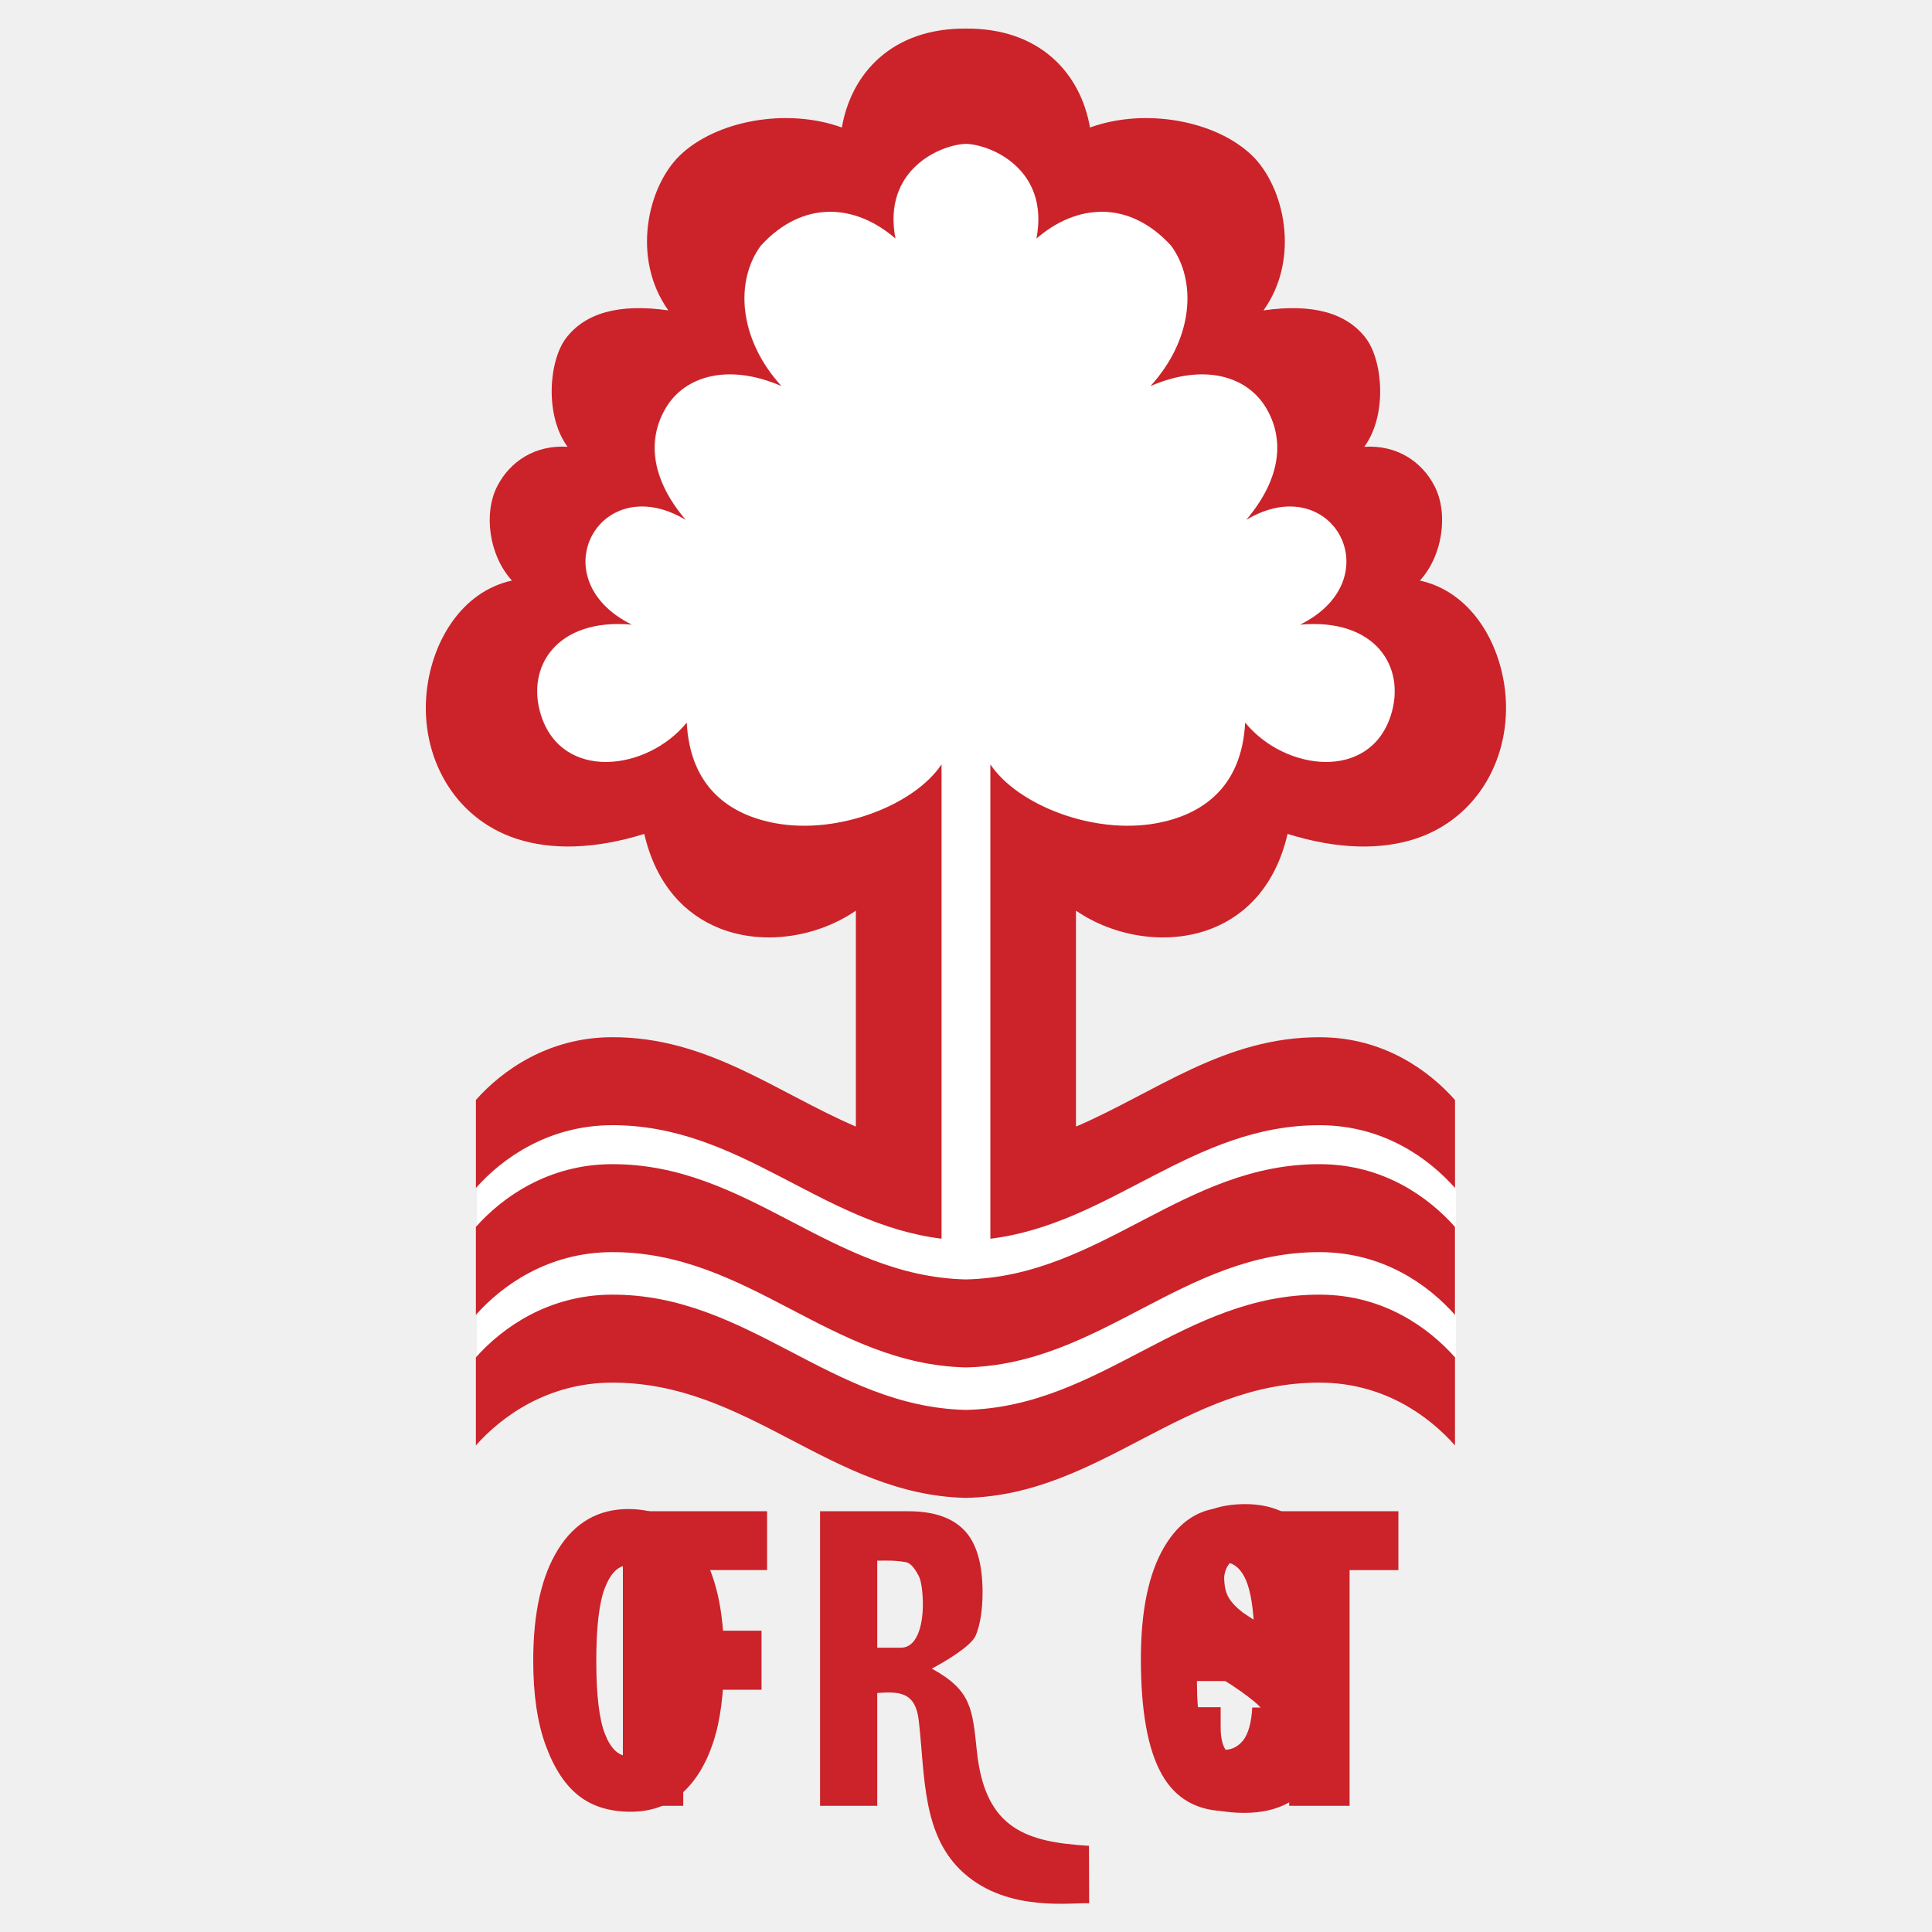
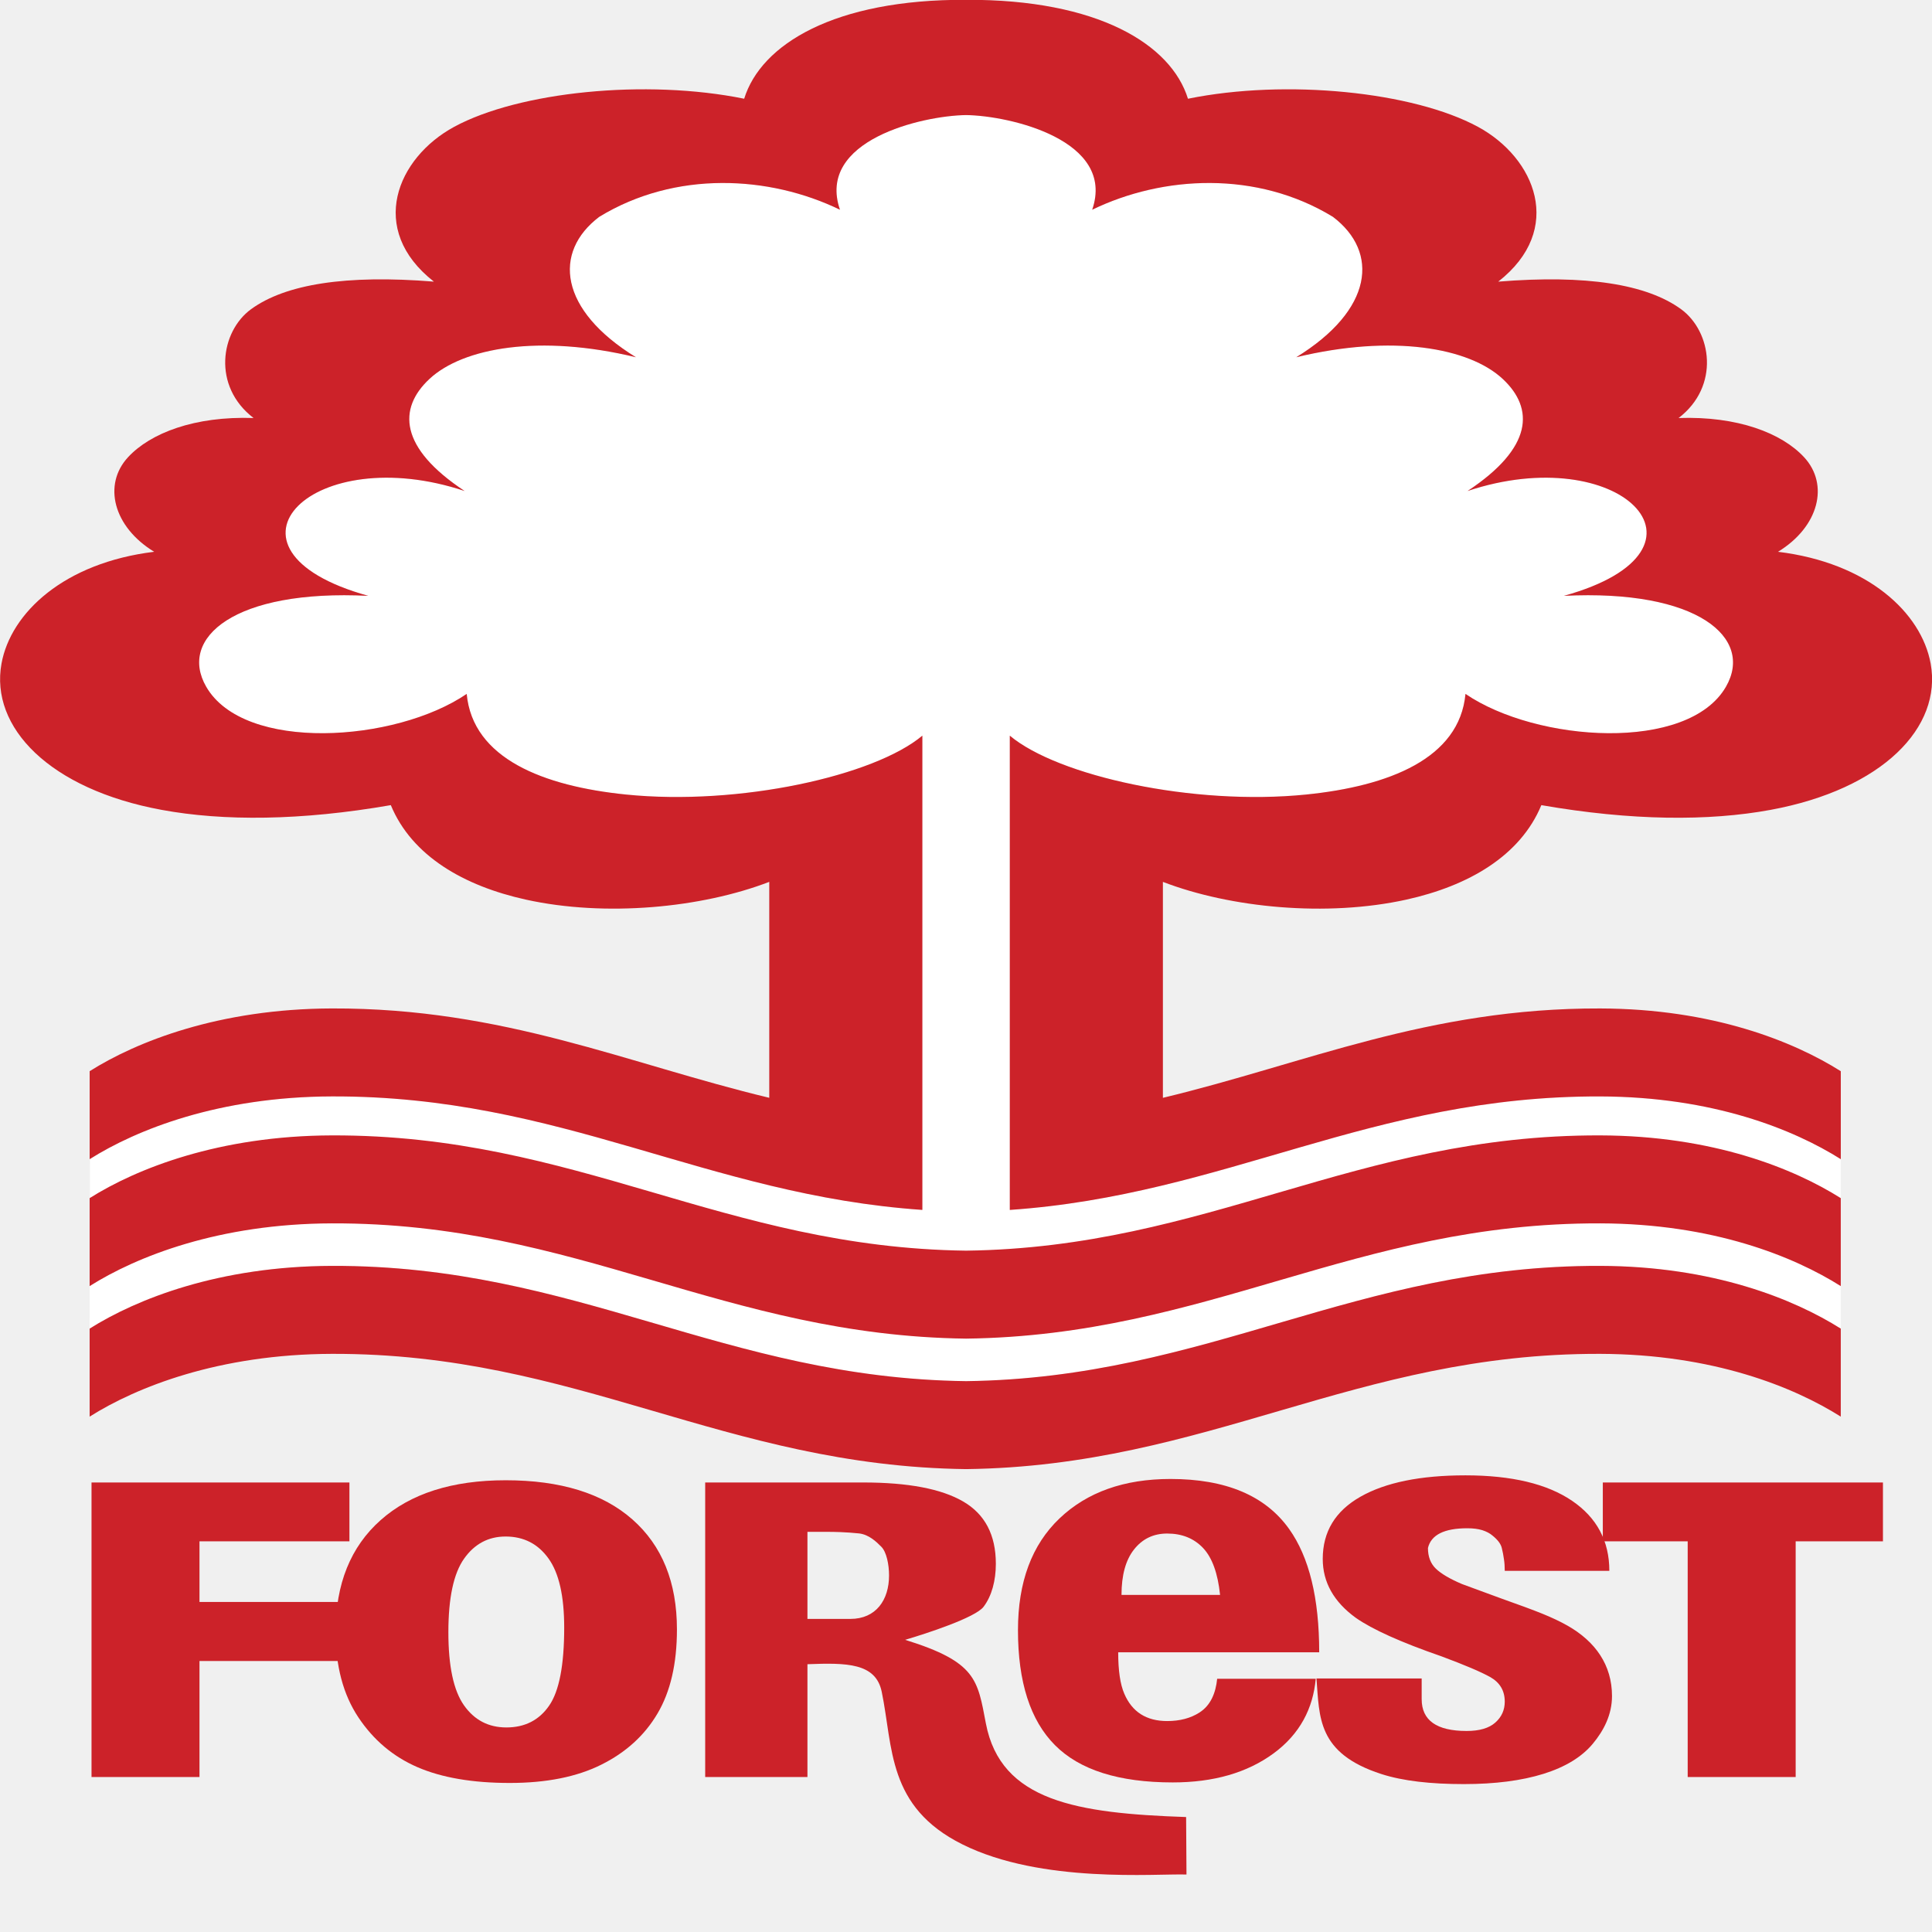
<svg xmlns="http://www.w3.org/2000/svg" width="2500" height="2500" viewBox="0 0 2500 2500" fill="none">
-   <path fill-rule="evenodd" clip-rule="evenodd" d="M1883.98 1536.78C1849.98 1498.86 1791.65 1456.43 1709.92 1456.02C1543.87 1455.14 1439.39 1583.56 1282.75 1602.89V989.171C1317.51 1041.32 1415.37 1080.18 1497.18 1065.36C1556.91 1054.53 1608.08 1018.87 1612.44 935.152C1663.95 997.952 1773.55 1011.09 1800.93 925.762C1821.18 862.755 1780.54 799.553 1683.62 808.269C1744.14 778.27 1753.94 726.624 1734.36 691.749C1715.38 657.95 1668.77 639.909 1613.93 672.605C1661.35 616.589 1662.3 565.773 1639.39 527.59C1615.05 486.956 1559.6 469.486 1489.98 499.524C1545.64 438.345 1550.23 363.575 1516.56 317.856C1461.44 257.651 1393.53 264.278 1342.37 308.635C1359.65 218.651 1282.76 186.888 1251.13 186.148C1219.5 186.888 1142.59 218.638 1159.85 308.635C1108.71 264.278 1040.8 257.651 985.666 317.856C951.996 363.575 956.587 438.345 1012.25 499.524C942.645 469.486 887.186 486.956 862.842 527.59C839.95 565.76 840.871 616.589 888.302 672.605C833.465 639.909 786.865 657.95 767.877 691.749C748.293 726.624 758.098 778.27 818.615 808.269C721.692 799.54 681.058 862.742 701.291 925.762C728.683 1011.09 838.277 997.939 889.793 935.152C894.151 1018.87 945.33 1054.53 1005.04 1065.36C1086.87 1080.19 1184.73 1041.32 1219.47 989.171V1602.89C1062.85 1583.56 958.364 1455.12 792.312 1456.02C710.59 1456.42 650.994 1498.86 617.285 1537.29L617 1756.48C651.007 1718.15 710.59 1675.71 792.312 1675.28C969.427 1674.35 1076.05 1820.46 1251.12 1824.44C1426.18 1820.46 1532.77 1674.35 1709.9 1675.28C1791.62 1675.71 1849.96 1718.15 1883.95 1756.48V1536.78H1883.98Z" fill="white" />
-   <path fill-rule="evenodd" clip-rule="evenodd" d="M1135.13 2190.71V2336.73H1061.15V1955.56H1175.54C1207.94 1955.56 1232 1963.74 1247.77 1980.14C1263.55 1996.53 1271.44 2023.4 1271.44 2060.77C1271.44 2082.43 1268.5 2102.44 1262.54 2116.42C1256.6 2130.41 1221.43 2150.92 1205.81 2159.16C1257.41 2187.81 1258.18 2210.8 1264.23 2267.4C1275.05 2368.15 1330.14 2383.63 1409.1 2388.49L1409.36 2462.86C1387.25 2461.5 1304.49 2474.9 1247.24 2423.85C1192.62 2375.16 1197.19 2298.13 1188.86 2226.32C1184.53 2188.96 1163.41 2188.78 1135.13 2190.71ZM1135.13 2019.45V2132.1H1166.16C1184.83 2132.1 1194.17 2107.38 1194.17 2075.92C1194.17 2061.51 1192.32 2045.52 1188.62 2038.79C1184.94 2032.12 1179.56 2022.98 1172.51 2021.49C1168.01 2020.66 1163.46 2020.09 1158.9 2019.76C1153.05 2019.27 1142.24 2019.45 1135.13 2019.45ZM1249.91 186.147C1281.54 186.886 1358.43 218.636 1341.15 308.633C1392.29 264.277 1460.21 257.649 1515.34 317.855C1549.01 363.573 1544.41 438.344 1488.76 499.522C1558.37 469.484 1613.83 486.955 1638.17 527.589C1661.08 565.759 1660.13 616.587 1612.71 672.604C1667.56 639.907 1714.16 657.948 1733.14 691.747C1752.72 726.623 1742.92 778.268 1682.4 808.267C1779.32 799.539 1819.94 862.74 1799.71 925.761C1772.33 1011.09 1662.72 997.937 1611.22 935.151C1606.86 1018.87 1555.7 1054.52 1495.96 1065.35C1414.13 1080.19 1316.28 1041.32 1281.53 989.17V1602.89C1438.15 1583.56 1542.65 1455.12 1708.7 1456.02C1790.43 1456.42 1848.76 1498.86 1882.76 1537.21V1423.37C1848.76 1385.05 1790.43 1342.61 1708.7 1342.18C1584.17 1341.52 1495.44 1413.59 1392.31 1457.82V1178.39C1441.29 1212.09 1510.78 1224.09 1568.41 1201.36C1613.22 1183.66 1650.86 1144.95 1666.11 1079.09C1731.19 1099.35 1787.2 1099.98 1831.95 1085.21C1913.07 1058.44 1956.15 978.366 1947.77 895.891C1941.06 829.992 1902.3 765.415 1837.32 751.252C1866.96 718.919 1874.53 664.238 1856.19 628.844C1840.01 597.613 1808.04 575.512 1765.41 578.158C1795.52 536.927 1789.32 466.19 1767.21 437.345C1742.41 404.986 1698.53 392.457 1634.93 401.678C1683.31 333.963 1661.61 241.424 1620.26 201.347C1573.52 156.044 1481.72 139.054 1410.44 165.006C1398.27 94.671 1345.26 36.255 1249.92 37.007C1154.58 36.242 1101.51 94.658 1089.36 164.993C1018.06 139.054 926.289 156.031 879.546 201.334C838.198 241.411 816.487 333.95 864.864 401.665C801.26 392.444 757.383 404.973 732.585 437.332C710.472 466.19 704.272 536.914 734.401 578.145C691.756 575.499 659.799 597.6 643.6 628.831C625.247 664.225 632.835 718.906 662.484 751.239C597.492 765.415 558.738 829.979 552.033 895.878C543.642 978.353 586.74 1058.43 667.853 1085.2C712.612 1099.97 768.628 1099.32 833.697 1079.08C848.937 1144.95 886.588 1183.65 931.399 1201.34C989.023 1224.08 1058.52 1212.08 1107.5 1178.37V1457.79C1004.37 1413.57 915.653 1341.49 791.118 1342.15C709.395 1342.58 649.799 1385.02 615.805 1423.35V1537.18C649.812 1498.83 709.395 1456.39 791.118 1455.99C957.157 1455.11 1061.65 1583.54 1218.28 1602.86V989.17C1183.52 1041.32 1085.67 1080.18 1003.85 1065.35C944.135 1054.52 892.956 1018.87 888.599 935.151C837.096 997.95 727.501 1011.09 700.096 925.761C679.85 862.753 720.497 799.552 817.42 808.267C756.904 778.268 747.098 726.623 766.683 691.747C785.657 657.948 832.271 639.907 887.107 672.604C839.677 616.587 838.756 565.772 861.647 527.589C885.992 486.955 941.45 469.484 1011.06 499.522C955.393 438.344 950.802 363.573 984.471 317.855C1039.59 257.649 1107.52 264.277 1158.65 308.633C1141.37 218.636 1218.28 186.886 1249.91 186.147ZM1249.91 1655.58C1424.98 1651.6 1531.56 1505.5 1708.69 1506.43C1790.41 1506.86 1848.75 1549.29 1882.74 1587.62V1701.46C1848.75 1663.1 1790.41 1620.67 1708.69 1620.27C1531.57 1619.33 1424.98 1765.44 1249.91 1769.42C1074.84 1765.44 968.22 1619.33 791.105 1620.27C709.382 1620.67 649.786 1663.1 615.792 1701.46V1587.62C649.799 1549.29 709.382 1506.86 791.105 1506.43C968.22 1505.5 1074.84 1651.6 1249.91 1655.58ZM1249.91 1824.44C1424.98 1820.45 1531.56 1674.35 1708.69 1675.28C1790.41 1675.71 1848.75 1718.15 1882.74 1756.47V1870.36C1848.75 1831.98 1790.41 1789.56 1708.69 1789.12C1531.57 1788.19 1424.98 1934.29 1249.91 1938.27C1074.84 1934.29 968.22 1788.19 791.105 1789.12C709.382 1789.55 649.786 1831.98 615.792 1870.36V1756.47C649.799 1718.15 709.382 1675.71 791.105 1675.28C968.22 1674.35 1074.84 1820.47 1249.91 1824.44ZM1503.4 2209.14H1579.52V2235.94C1579.52 2263.4 1590.37 2277.11 1612.05 2277.11C1621.33 2277.11 1628.26 2273.49 1632.83 2266.19C1637.39 2258.94 1639.64 2249.92 1639.64 2239.13C1639.64 2225.07 1636.14 2214.49 1629.15 2207.37C1625.64 2203.92 1621.04 2200 1615.27 2195.62C1609.5 2191.23 1602.38 2186.21 1593.87 2180.55C1564.53 2162.39 1543.87 2145.74 1531.86 2130.69C1515.95 2110.04 1507.94 2084.61 1507.94 2054.52C1507.94 2019.25 1517.06 1992.46 1535.21 1974.02C1553.34 1955.55 1578.65 1946.33 1611.2 1946.33C1644.61 1946.33 1670.27 1957.32 1688.3 1979.23C1706.32 2001.14 1715.3 2031.38 1715.3 2069.94H1639.64C1639.64 2064.47 1639.46 2059.45 1639.06 2054.9C1638.69 2050.01 1638.16 2045.13 1637.49 2040.28C1636.8 2035.06 1634.57 2029.75 1630.77 2024.27C1628.91 2021.38 1626.37 2018.98 1623.37 2017.28C1620.39 2015.64 1616.79 2014.81 1612.53 2014.81C1595.84 2014.81 1586.33 2023.31 1584.06 2040.34C1584.06 2051.59 1585.98 2060.56 1589.83 2067.16C1593.69 2073.77 1600.04 2080.43 1608.78 2087.05L1636.72 2105.41C1650.01 2113.84 1660.05 2120.46 1666.81 2125.35C1673.53 2130.24 1679.68 2135.35 1685.07 2140.85C1705.21 2161.34 1717.22 2191.74 1717.22 2231.93C1717.22 2255.95 1711.32 2276.47 1703.35 2293.62C1695.4 2310.71 1683.52 2323.73 1667.65 2332.58C1651.84 2341.4 1632.6 2345.85 1610.03 2345.85C1586.22 2345.85 1566.1 2341.92 1550.34 2332.82C1503.75 2305.89 1505.64 2259 1503.4 2209.14Z" fill="#CC2229" />
-   <path fill-rule="evenodd" clip-rule="evenodd" d="M1606.83 2031.71V1955.56H1809.51V2031.71H1746.36V2336.72H1668.24V2031.71H1606.83ZM690 2148.81C690 2086.95 700.856 2038.8 722.541 2004.34C744.188 1969.89 774.407 1952.7 813.057 1952.7C852.732 1952.7 883.314 1969.62 904.753 2003.41C926.218 2037.27 936.957 2084.7 936.957 2145.7C936.957 2189.93 932.262 2226.25 922.885 2254.55C913.521 2282.94 899.955 2304.97 882.225 2320.73C864.534 2336.54 842.434 2344.38 816.001 2344.38C789.115 2344.38 766.846 2337.57 749.246 2323.97C731.646 2310.34 717.366 2288.83 706.42 2259.35C695.486 2229.9 690 2193.04 690 2148.81ZM771.593 2149.29C771.593 2193.22 775.328 2224.7 782.863 2243.88C790.386 2263.01 800.606 2272.56 813.563 2272.56C826.857 2272.56 837.194 2263.23 844.47 2244.41C851.759 2225.7 855.39 2192 855.39 2143.36C855.39 2102.48 851.603 2072.59 843.977 2053.79C836.377 2034.9 826.053 2025.49 812.992 2025.49C800.528 2025.49 790.477 2035.04 782.915 2054.25C775.367 2073.35 771.593 2105.06 771.593 2149.29Z" fill="#CC2229" />
-   <path fill-rule="evenodd" clip-rule="evenodd" d="M884.117 2336.71H806V1955.56H992.596V2031.7H884.117V2110.16H985.411V2186.55H884.117V2336.71ZM1620.41 2209.56H1691.72C1689.84 2247.78 1680.27 2281.16 1661.17 2306.17C1642.1 2331.18 1617.83 2343.69 1588.27 2343.69C1549.36 2343.69 1520.95 2327.61 1503.09 2295.51C1485.2 2263.44 1476.29 2213.81 1476.29 2146.63C1476.29 2084.39 1486.32 2036.23 1506.3 2002.13C1526.29 1968.04 1553.08 1951.02 1586.65 1951.02C1626.7 1951.02 1655.3 1972.63 1672.47 2015.74C1686.96 2052.04 1694.23 2105.17 1694.23 2175.28H1548.8C1548.8 2198.81 1550.24 2216.74 1553.24 2228.99C1558.87 2252.49 1569.19 2264.28 1584.25 2264.28C1593.37 2264.28 1601.2 2260.61 1607.61 2253.23C1615.68 2243.98 1619.35 2228.2 1620.41 2209.56ZM1622.51 2101.04C1620.89 2073.1 1616.82 2052.88 1610.23 2040.37C1603.61 2027.88 1594.95 2021.63 1584.24 2021.63C1574.33 2021.63 1566.3 2028.51 1560.27 2042.22C1554.21 2055.91 1551.2 2075.58 1551.2 2101.04H1622.51Z" fill="#CC2229" />
+   <g clip-path="url(#clip0_158_647)">
+     <path fill-rule="evenodd" clip-rule="evenodd" d="M2381.95 1499.54C2321.15 1461.62 2216.81 1419.19 2070.65 1418.78C1773.66 1417.89 1586.79 1546.32 1306.65 1565.65V951.929C1368.81 1004.08 1543.83 1042.94 1690.16 1028.11C1796.98 1017.28 1888.51 981.63 1896.31 897.91C1988.42 960.71 2184.45 973.848 2233.42 888.52C2269.63 825.513 2196.96 762.311 2023.61 771.027C2131.84 741.028 2149.38 689.382 2114.35 654.507C2080.42 620.707 1997.05 602.666 1898.97 635.363C1983.78 579.347 1985.47 528.531 1944.51 490.348C1900.97 449.714 1801.8 432.244 1677.28 462.282C1776.82 401.103 1785.03 326.333 1724.81 280.614C1626.23 220.409 1504.77 227.036 1413.28 271.393C1444.18 181.408 1306.67 149.646 1250.09 148.906C1193.52 149.646 1055.96 181.396 1086.83 271.393C995.369 227.036 873.912 220.409 775.303 280.614C715.084 326.333 723.296 401.103 822.856 462.282C698.359 432.244 599.171 449.714 555.63 490.348C514.688 528.518 516.335 579.347 601.165 635.363C503.09 602.666 419.744 620.707 385.784 654.507C350.757 689.382 368.294 741.028 476.53 771.027C303.181 762.298 230.506 825.5 266.693 888.52C315.684 973.848 511.696 960.697 603.833 897.91C611.627 981.63 703.161 1017.28 809.959 1028.11C956.306 1042.95 1131.33 1004.08 1193.47 951.929V1565.65C913.346 1546.32 726.474 1417.88 429.487 1418.78C283.325 1419.18 176.736 1461.62 116.448 1500.04L115.938 1719.23C176.759 1680.91 283.325 1638.47 429.487 1638.04C746.261 1637.11 936.96 1783.21 1250.07 1787.19C1563.18 1783.21 1753.81 1637.11 2070.6 1638.04C2216.77 1638.47 2321.11 1680.91 2381.9 1719.23V1499.54H2381.95Z" fill="white" />
+     <path fill-rule="evenodd" clip-rule="evenodd" d="M1044.83 2153.48V2299.49H912.513V1918.32H1117.11C1175.05 1918.32 1218.08 1926.51 1246.29 1942.9C1274.52 1959.29 1288.62 1986.17 1288.62 2023.53C1288.62 2045.19 1283.36 2065.2 1272.71 2079.19C1262.09 2093.17 1199.18 2113.69 1171.25 2121.92C1263.53 2150.57 1264.92 2173.57 1275.73 2230.17C1295.07 2330.92 1393.61 2346.39 1534.83 2351.25L1535.3 2425.62C1495.75 2424.26 1347.73 2437.66 1245.34 2386.61C1147.66 2337.92 1155.82 2260.89 1140.93 2189.08C1133.18 2151.73 1095.42 2151.54 1044.83 2153.48ZM1044.83 1982.21V2094.87H1100.34C1133.72 2094.87 1150.42 2070.15 1150.42 2038.68C1150.42 2024.27 1147.12 2008.28 1140.49 2001.55C1133.93 1994.88 1124.3 1985.74 1111.68 1984.25C1103.63 1983.42 1095.51 1982.85 1087.35 1982.52C1076.88 1982.03 1057.54 1982.21 1044.83 1982.21ZM1250.12 148.908C1306.69 149.648 1444.2 181.398 1413.31 271.395C1504.77 227.038 1626.25 220.411 1724.84 280.616C1785.06 326.335 1776.84 401.106 1677.31 462.284C1801.8 432.246 1900.99 449.716 1944.53 490.351C1985.5 528.521 1983.8 579.349 1899 635.365C1997.1 602.669 2080.44 620.71 2114.38 654.509C2149.41 689.385 2131.87 741.03 2023.63 771.029C2196.98 762.301 2269.63 825.502 2233.45 888.522C2184.48 973.85 1988.44 960.699 1896.33 897.912C1888.54 981.632 1797.03 1017.29 1690.18 1028.12C1543.83 1042.95 1368.81 1004.08 1306.67 951.931V1565.65C1586.79 1546.32 1773.69 1417.88 2070.68 1418.78C2216.84 1419.18 2321.18 1461.62 2381.98 1499.97V1386.13C2321.18 1347.81 2216.84 1305.37 2070.68 1304.94C1847.94 1304.28 1689.25 1376.35 1504.79 1420.58V1141.15C1592.41 1174.86 1716.7 1186.85 1819.76 1164.12C1899.9 1146.43 1967.22 1107.71 1994.5 1041.85C2110.9 1062.11 2211.06 1062.75 2291.11 1047.97C2436.19 1021.2 2513.25 941.128 2498.26 858.653C2486.24 792.754 2416.93 728.177 2300.72 714.014C2353.72 681.68 2367.27 627 2334.47 591.605C2305.52 560.374 2248.34 538.274 2172.09 540.92C2225.95 499.689 2214.87 428.952 2175.32 400.107C2130.96 367.747 2052.49 355.219 1938.73 364.44C2025.26 296.725 1986.45 204.186 1912.5 164.109C1828.9 118.806 1664.71 101.815 1537.22 127.768C1515.46 57.433 1420.66 -0.983 1250.14 -0.231C1079.62 -0.996 984.701 57.42 962.966 127.755C835.454 101.815 671.314 118.793 587.713 164.096C513.762 204.173 474.931 296.712 561.455 364.427C447.698 355.206 369.224 367.734 324.872 400.094C285.322 428.952 274.234 499.676 328.12 540.907C251.849 538.261 194.692 560.361 165.72 591.592C132.896 626.987 146.467 681.667 199.494 714.001C83.256 728.177 13.944 792.741 1.951 858.64C-13.057 941.115 64.025 1021.19 209.097 1047.96C289.149 1062.73 389.336 1062.08 505.713 1041.84C532.969 1107.71 600.309 1146.41 680.454 1164.1C783.516 1186.84 907.804 1174.84 995.418 1141.13V1420.55C810.958 1376.33 652.293 1304.26 429.559 1304.92C283.396 1305.34 176.808 1347.78 116.009 1386.11V1499.94C176.831 1461.59 283.396 1419.15 429.559 1418.75C726.522 1417.87 913.418 1546.3 1193.54 1565.62V951.931C1131.37 1004.08 956.378 1042.94 810.03 1028.12C703.233 1017.29 611.699 981.632 603.905 897.912C511.791 960.712 315.779 973.85 266.764 888.522C230.554 825.515 303.253 762.313 476.601 771.029C368.366 741.03 350.829 689.385 385.856 654.509C419.793 620.71 503.162 602.669 601.237 635.365C516.407 579.349 514.76 528.533 555.702 490.351C599.242 449.716 698.431 432.246 822.928 462.284C723.368 401.106 715.156 326.335 775.375 280.616C873.96 220.411 995.441 227.038 1086.91 271.395C1055.98 181.398 1193.54 149.648 1250.12 148.908ZM1250.12 1618.34C1563.23 1614.36 1753.86 1468.26 2070.65 1469.19C2216.82 1469.62 2321.15 1512.06 2381.95 1550.38V1664.22C2321.15 1625.87 2216.82 1583.43 2070.65 1583.03C1753.88 1582.09 1563.23 1728.2 1250.12 1732.18C937.009 1728.2 746.309 1582.09 429.535 1583.03C283.373 1583.43 176.785 1625.87 115.986 1664.22V1550.38C176.808 1512.06 283.373 1469.62 429.535 1469.19C746.309 1468.26 937.009 1614.36 1250.12 1618.34ZM1250.12 1787.2C1563.23 1783.22 1753.86 1637.11 2070.65 1638.04C2216.82 1638.47 2321.15 1680.91 2381.95 1719.24V1833.12C2321.15 1794.75 2216.82 1752.32 2070.65 1751.88C1753.88 1750.95 1563.23 1897.05 1250.12 1901.03C937.009 1897.05 746.309 1750.95 429.535 1751.88C283.373 1752.31 176.785 1794.75 115.986 1833.12V1719.24C176.808 1680.91 283.373 1638.47 429.535 1638.04C746.309 1637.11 937.009 1783.23 1250.12 1787.2ZM1703.5 2171.91H1839.64V2198.7C1839.64 2226.16 1859.03 2239.87 1897.81 2239.87C1914.4 2239.87 1926.81 2236.25 1934.98 2228.95C1943.14 2221.7 1947.15 2212.68 1947.15 2201.89C1947.15 2187.83 1940.89 2177.25 1928.39 2170.13C1922.12 2166.68 1913.89 2162.76 1903.57 2158.38C1893.25 2154 1880.51 2148.98 1865.29 2143.31C1812.82 2125.15 1775.87 2108.5 1754.39 2093.45C1725.93 2072.8 1711.62 2047.37 1711.62 2017.28C1711.62 1982.02 1727.92 1955.22 1760.37 1936.78C1792.8 1918.31 1838.08 1909.09 1896.28 1909.09C1956.04 1909.09 2001.94 1920.09 2034.19 1941.99C2066.41 1963.9 2082.48 1994.14 2082.48 2032.7H1947.15C1947.15 2027.23 1946.83 2022.21 1946.11 2017.66C1945.45 2012.77 1944.52 2007.89 1943.3 2003.04C1942.07 1997.83 1938.08 1992.51 1931.29 1987.04C1927.96 1984.14 1923.42 1981.74 1918.07 1980.04C1912.73 1978.4 1906.28 1977.57 1898.67 1977.57C1868.82 1977.57 1851.82 1986.08 1847.76 2003.1C1847.76 2014.35 1851.19 2023.32 1858.08 2029.93C1864.97 2036.53 1876.33 2043.19 1891.97 2049.81L1941.93 2068.17C1965.71 2076.6 1983.67 2083.22 1995.75 2088.11C2007.77 2093 2018.76 2098.11 2028.41 2103.61C2064.44 2124.1 2085.92 2154.5 2085.92 2194.69C2085.92 2218.71 2075.36 2239.23 2061.1 2256.38C2046.88 2273.47 2025.63 2286.49 1997.26 2295.34C1968.98 2304.16 1934.56 2308.61 1894.2 2308.61C1851.61 2308.61 1815.63 2304.68 1787.44 2295.59C1704.12 2268.65 1707.49 2221.76 1703.5 2171.91Z" fill="#CC2229" />
+     <path fill-rule="evenodd" clip-rule="evenodd" d="M2074.04 1994.46V1918.32H2436.53V1994.46H2323.59V2299.47H2183.87V1994.46H2074.04ZM434.266 2111.57C434.266 2049.7 453.681 2001.56 492.466 1967.1C531.181 1932.65 585.23 1915.45 654.356 1915.45C725.314 1915.45 780.012 1932.38 818.356 1966.16C856.747 2000.03 875.953 2047.46 875.953 2108.46C875.953 2152.68 867.556 2189.01 850.785 2217.31C834.037 2245.7 809.773 2267.72 778.063 2283.48C746.423 2299.29 706.896 2307.14 659.621 2307.14C611.534 2307.14 571.706 2300.33 540.228 2286.73C508.75 2273.09 483.211 2251.59 463.633 2222.11C444.078 2192.66 434.266 2155.8 434.266 2111.57ZM580.196 2112.05C580.196 2155.98 586.876 2187.46 600.354 2206.64C613.808 2225.77 632.087 2235.31 655.26 2235.31C679.037 2235.31 697.525 2225.99 710.538 2207.17C723.574 2188.45 730.07 2154.76 730.07 2106.12C730.07 2065.24 723.296 2035.35 709.657 2016.55C696.063 1997.66 677.599 1988.25 654.24 1988.25C631.948 1988.25 613.97 1997.8 600.447 2017.01C586.946 2036.11 580.196 2067.82 580.196 2112.05Z" fill="#CC2229" />
+     <path fill-rule="evenodd" clip-rule="evenodd" d="M258.135 2299.48H118.422V1918.32H452.152V1994.47H258.135V2072.92H439.301V2149.31H258.135V2299.48ZM1575.01 2172.32H1702.55C1699.18 2210.54 1682.06 2243.93 1647.92 2268.93C1613.8 2293.94 1570.39 2306.45 1517.53 2306.45C1447.94 2306.45 1397.11 2290.37 1365.17 2258.27C1333.18 2226.2 1317.25 2176.57 1317.25 2109.39C1317.25 2047.15 1335.18 1998.99 1370.93 1964.9C1406.67 1930.8 1454.6 1913.78 1514.63 1913.78C1586.26 1913.78 1637.41 1935.39 1668.12 1978.5C1694.03 2014.8 1707.05 2067.93 1707.05 2138.04H1446.94C1446.94 2161.57 1449.52 2179.51 1454.87 2191.75C1464.94 2215.25 1483.41 2227.04 1510.34 2227.04C1526.65 2227.04 1540.66 2223.37 1552.12 2215.99C1566.54 2206.74 1573.11 2190.96 1575.01 2172.32ZM1578.77 2063.8C1575.87 2035.87 1568.58 2015.65 1556.8 2003.13C1544.97 1990.64 1529.48 1984.39 1510.31 1984.39C1492.59 1984.39 1478.23 1991.28 1467.45 2004.98C1456.61 2018.67 1451.23 2038.34 1451.23 2063.8H1578.77Z" fill="#CC2229" />
+   </g>
+   <defs>
+     <clipPath id="clip0_158_647">
+       <rect width="2500" height="2500" fill="white" />
+     </clipPath>
+   </defs>
</svg>
